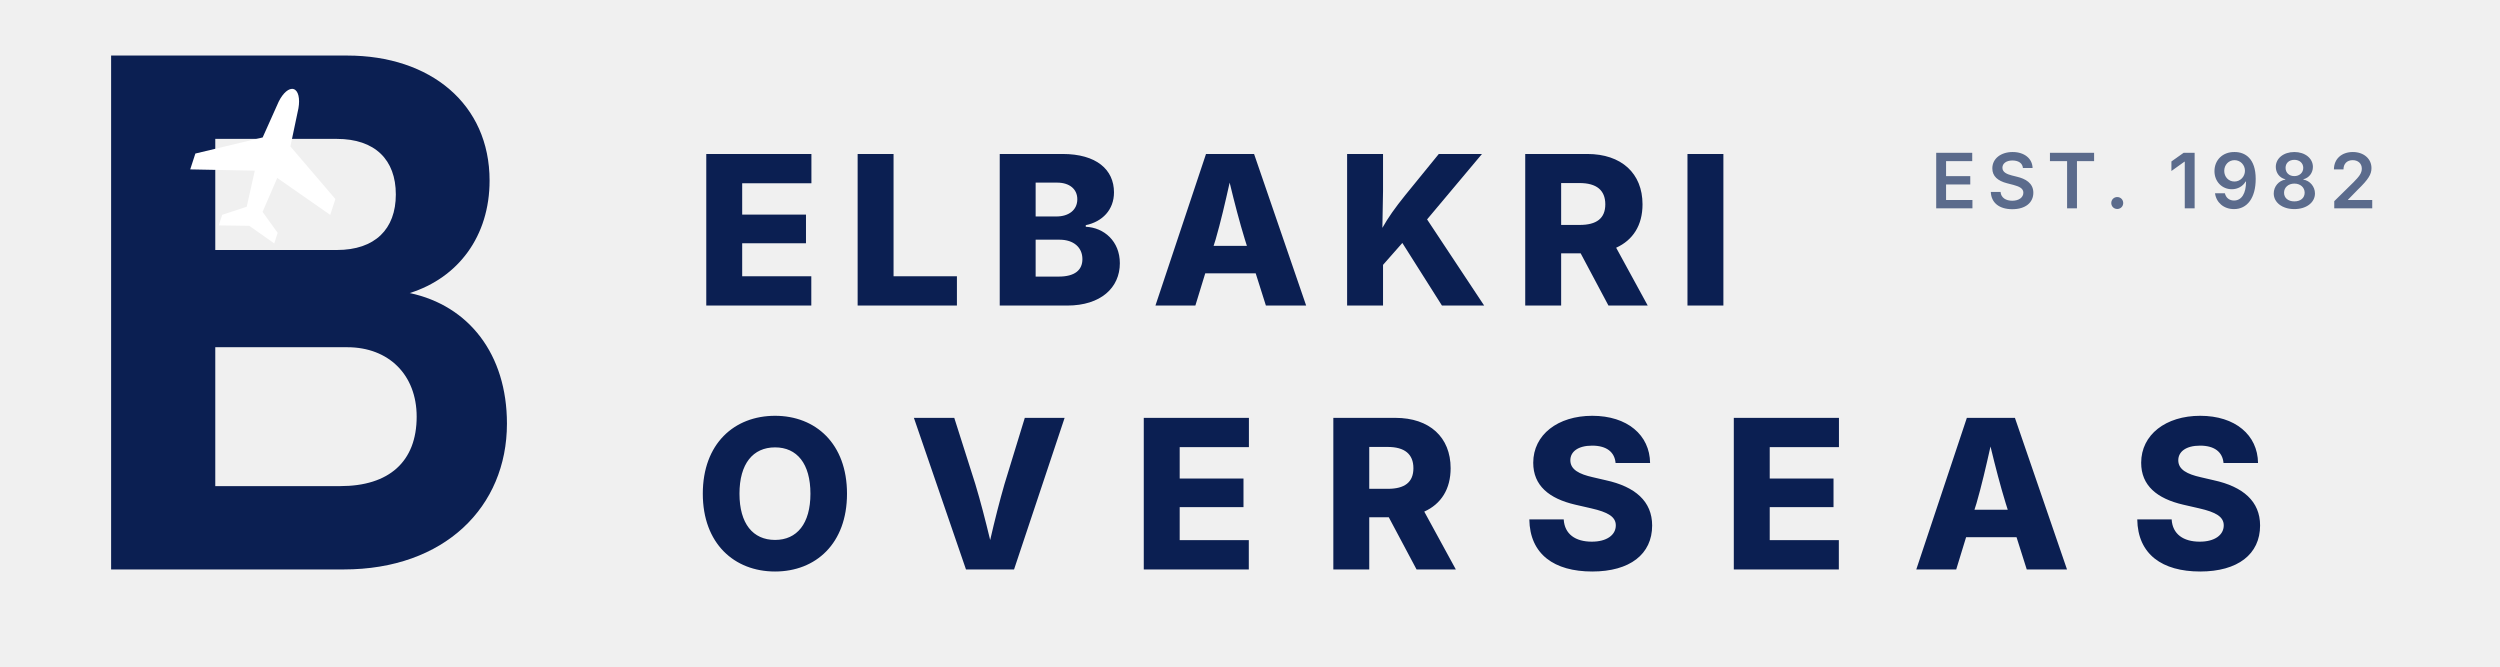
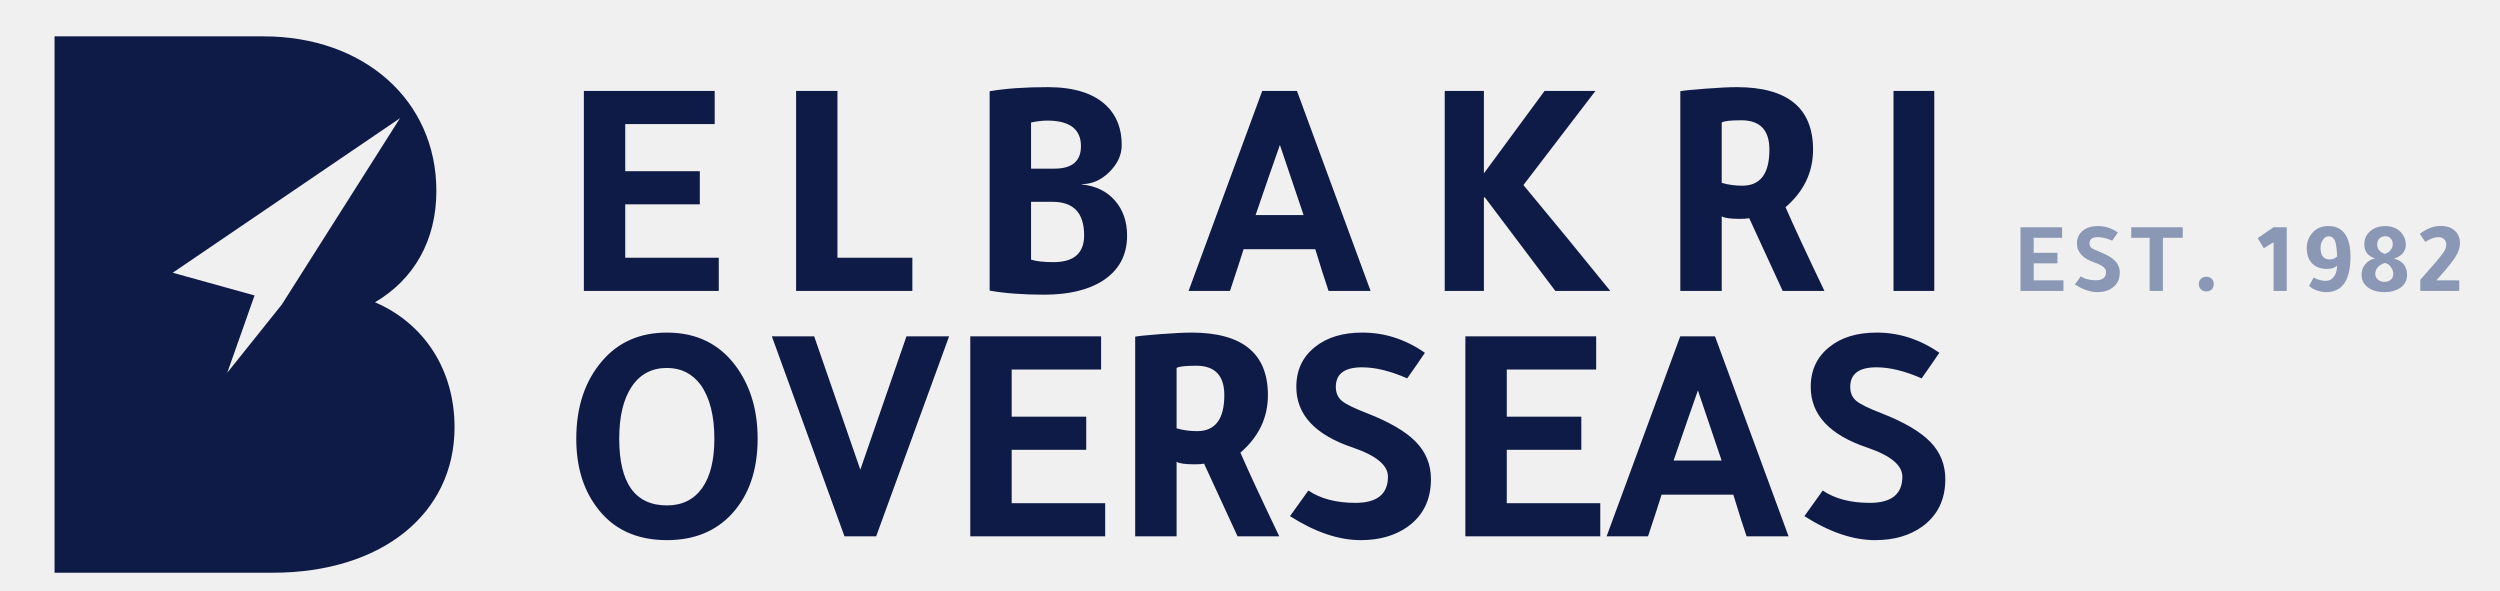
- <svg xmlns="http://www.w3.org/2000/svg" viewBox="0 0 360 96" fill="none" role="img" aria-label="Elbakri Overseas">
-   <g>
-     <path fill-rule="evenodd" clip-rule="evenodd" fill="#0B1F52" d="M16 8 H50 C62 8 70.5 15 70.5 26 C70.5 34 66 40 59 42.2 C67.5 44 73 51 73 61 C73 73 64 82 49.5 82 H16 Z          M31 20 H48.5 C54 20 57 23 57 28 C57 33 54 36 48.5 36 H31 Z          M31 50 H50 C56 50 60 54 60 60 C60 66.5 56 70 49 70 H31 Z" />
-     <g transform="translate(30.5 9) rotate(18)">
-       <path fill="#ffffff" d="M12.4 0 C13.1 0 13.7 1 13.9 2.4 L14.5 8 L23 13.2 V15.6 L14.1 12.9 L13.6 18.2 L16.6 20.4 V22 L12.4 20.7 L8.2 22 V20.4 L11.2 18.2 L10.7 12.9 L1.8 15.6 V13.2 L10.3 8 L10.9 2.4 C11.1 1 11.7 0 12.4 0 Z" />
-     </g>
+ <svg xmlns="http://www.w3.org/2000/svg" viewBox="0 0 550 130" role="img" aria-label="Elbakri Overseas">
+   <g id="mark">
+     <path fill="#0F1B47" fill-rule="evenodd" d="       M12 8       H58       C80 8 96 22 96 42       C96 53 91 61.5 82.5 66.5       C93 71 100 81 100 94       C100 113 84 126 60 126       H12 Z       M88 26 L38 60 L56 65 L50 82 L62 67 Z" />
  </g>
-   <text x="100" y="44" font-family="Inter, 'Segoe UI', Arial, sans-serif" font-size="30" font-weight="800" letter-spacing="3.5" fill="#0B1F52">ELBAKRI</text>
-   <text x="278" y="30" font-family="Inter, 'Segoe UI', Arial, sans-serif" font-size="11" font-weight="600" letter-spacing="1.5" fill="#5B6B8C">EST. 1982</text>
-   <text x="100" y="82" font-family="Inter, 'Segoe UI', Arial, sans-serif" font-size="30" font-weight="800" letter-spacing="9" fill="#0B1F52">OVERSEAS</text>
+   <g id="wordmark" fill="#0F1B47">
+     <path d="M128.45 20H157.23V27.3H137.55V37.66H153.96V44.95H137.55V56.7H158.13V64H128.45Z M175.14 64V20H184.24V56.7H200.72V64Z M217.72 63.93V20.07Q223.01 19.17 230.51 19.17Q239.2 19.17 243.44 23.27Q246.78 26.53 246.78 31.89Q246.78 35.15 244.07 37.83Q241.36 40.51 238.02 40.51V40.58Q242.61 41.06 245.28 44.12Q247.96 47.18 247.96 51.84Q247.96 58.37 242.47 61.85Q237.67 64.83 229.68 64.83Q222.73 64.83 217.72 63.93ZM226.83 26.95V37.1H231.97Q237.81 37.1 237.81 32.16Q237.81 26.67 230.72 26.53H230.51Q228.78 26.53 226.83 26.95ZM226.83 44.4V57.12Q228.57 57.67 231.76 57.67Q238.51 57.67 238.51 51.77Q238.51 44.4 231.56 44.4Z M277.69 20H285.33L301.53 64H292.28Q291.1 60.52 289.36 54.82H273.59Q272.61 57.95 270.6 64H261.49ZM281.58 31.89Q279.63 37.38 276.23 47.32H286.79Q283.53 37.73 281.58 31.89Z M326.46 20V38.14Q335.64 25.7 339.81 20H351Q343.84 29.38 335.15 40.71Q344.25 51.63 354.26 64H342.17Q335.77 55.45 326.67 43.42H326.46V64H317.84V20Z M369.67 64V20.07Q370.65 19.86 375.16 19.51Q379.68 19.17 382.05 19.17Q398.87 19.17 398.87 32.93Q398.87 40.37 392.82 45.58Q395.32 51.35 401.37 64H392.19Q388.79 56.56 384.83 48.01Q384.06 48.15 382.74 48.15Q379.68 48.15 378.78 47.6V64ZM378.78 26.95V40.23Q380.86 40.85 383.3 40.85Q389.27 40.85 389.27 32.93Q389.27 26.46 383.09 26.46Q379.54 26.46 378.78 26.95Z M425.54 20V64H416.57V20Z" />
+     <path d="M146.73 73.17Q156.88 73.17 162.37 81.23Q166.68 87.55 166.68 96.52Q166.68 106.81 161.05 113Q155.7 118.83 146.73 118.83Q136.44 118.83 131.09 111.33Q126.78 105.42 126.78 96.52Q126.78 86.09 132.41 79.49Q137.76 73.17 146.73 73.17ZM146.73 111.19Q151.73 111.19 154.45 107.4Q157.16 103.61 157.16 96.52Q157.16 88.94 154.17 84.7Q151.39 80.95 146.73 80.95Q141.73 80.95 138.98 85.05Q136.23 89.15 136.23 96.52Q136.23 111.19 146.73 111.19Z M179.12 74 189.27 103.33 199.42 74H208.8L192.75 118H185.79L169.81 74Z M213.46 74H242.24V81.3H222.57V91.66H238.97V98.95H222.57V110.7H243.14V118H213.46Z M249.74 118V74.07Q250.72 73.86 255.24 73.51Q259.75 73.17 262.12 73.17Q278.94 73.17 278.94 86.93Q278.94 94.37 272.89 99.58Q275.39 105.35 281.44 118H272.27Q268.86 110.56 264.9 102.01Q264.13 102.15 262.81 102.15Q259.75 102.15 258.85 101.6V118ZM258.85 80.95V94.23Q260.94 94.85 263.37 94.85Q269.35 94.85 269.35 86.93Q269.35 80.46 263.16 80.46Q259.61 80.46 258.85 80.95Z M313.48 77.61Q312.23 79.49 309.59 83.24Q304.03 80.81 299.65 80.81Q293.88 80.81 293.88 85.12Q293.88 87.07 295.2 88.18Q296.52 89.29 300.7 90.89Q308.2 93.81 311.5 97.22Q314.81 100.62 314.81 105.42Q314.81 112.16 309.73 115.85Q305.56 118.83 299.37 118.83Q292.08 118.83 283.8 113.55L287.84 107.92Q291.87 110.63 298.19 110.63Q305.35 110.63 305.35 104.86Q305.35 101.11 297.64 98.47Q285.19 94.3 285.19 85.12Q285.19 79.56 289.36 76.29Q293.26 73.17 299.72 73.17Q307.09 73.17 313.48 77.61Z M322.38 74H351.16V81.3H331.49V91.66H347.89V98.95H331.49V110.7H352.06V118H322.38Z M369.65 74H377.3L393.49 118H384.25Q383.06 114.52 381.33 108.82H365.55Q364.58 111.95 362.56 118H353.45ZM373.54 85.89Q371.6 91.38 368.19 101.32H378.76Q375.49 91.73 373.54 85.89Z M426.65 77.61Q425.4 79.49 422.76 83.24Q417.19 80.81 412.82 80.81Q407.05 80.81 407.05 85.12Q407.05 87.07 408.37 88.18Q409.69 89.29 413.86 90.89Q421.36 93.81 424.67 97.22Q427.97 100.62 427.97 105.42Q427.97 112.16 422.89 115.85Q418.72 118.83 412.54 118.83Q405.24 118.83 396.97 113.55L401 107.92Q405.03 110.63 411.36 110.63Q418.52 110.63 418.52 104.86Q418.52 101.11 410.8 98.47Q398.36 94.3 398.36 85.12Q398.36 79.56 402.53 76.29Q406.42 73.17 412.88 73.17Q420.25 73.17 426.65 77.61Z" />
+   </g>
+   <path id="est" fill="#8A97B5" d="M444.51 50H453.67V52.32H447.41V55.62H452.63V57.94H447.41V61.68H453.96V64H444.51Z M465.93 51.15Q465.53 51.75 464.69 52.94Q462.92 52.17 461.53 52.17Q459.69 52.17 459.69 53.54Q459.69 54.16 460.11 54.51Q460.53 54.87 461.86 55.37Q464.25 56.3 465.3 57.39Q466.35 58.47 466.35 60Q466.35 62.14 464.73 63.31Q463.41 64.27 461.44 64.27Q459.11 64.27 456.48 62.58L457.77 60.79Q459.05 61.66 461.06 61.66Q463.34 61.66 463.34 59.82Q463.34 58.63 460.88 57.79Q456.93 56.46 456.93 53.54Q456.93 51.77 458.25 50.73Q459.49 49.73 461.55 49.73Q463.89 49.73 465.93 51.15Z M472.92 52.32H468.87V50H480.2V52.32H475.84V64H472.92Z M487.02 62.47Q487.02 62.5 487.02 62.52Q487.02 63.23 486.57 63.67Q486.13 64.11 485.4 64.11Q484.65 64.11 484.2 63.66Q483.74 63.2 483.74 62.45V62.41Q483.79 61.72 484.24 61.3Q484.69 60.88 485.4 60.88Q486.13 60.88 486.57 61.32Q487.02 61.77 487.02 62.47Z M503.08 50V64H500.19V53.3Q499.88 53.49 499.28 53.85Q498.42 54.36 498.04 54.62Q497.75 54.14 497.07 53.01L496.94 52.81Q496.78 52.52 496.69 52.39Q497.4 51.88 498.93 50.86Q499.72 50.33 500.19 50Z M514.15 58.47Q513.4 59.16 511.91 59.16Q509.92 59.16 508.73 58.01Q507.49 56.81 507.49 54.53Q507.49 52.61 508.75 51.19Q510.06 49.73 512.27 49.73Q515.17 49.73 516.36 52.28Q517.11 53.89 517.11 56.37Q517.11 64.27 511.74 64.27Q510.72 64.27 509.67 63.88Q508.62 63.49 508 62.89L508.99 61.08Q510.45 61.79 511.65 61.79Q512.78 61.79 513.46 60.88Q514.15 59.97 514.15 58.47ZM514.17 56.41Q514.06 54.11 513.79 53.27Q513.37 51.99 512.31 51.99Q511.58 51.99 511.05 52.74Q510.52 53.49 510.52 54.53Q510.52 57.08 512.56 57.08Q513.51 57.08 514.17 56.41Z M526.65 56.88Q529.55 57.65 529.55 60.46Q529.55 62.39 527.91 63.42Q526.56 64.27 524.57 64.27Q522.25 64.27 520.85 63.16Q519.55 62.14 519.55 60.44Q519.55 58.85 520.68 57.79Q521.52 56.99 522.56 56.86Q520.15 56.13 520.15 53.78Q520.15 51.79 521.7 50.66Q522.93 49.73 524.73 49.73Q526.76 49.73 528.07 50.97Q529.28 52.15 529.28 53.94Q529.28 54.98 528.54 55.79Q527.8 56.61 526.65 56.88ZM524.68 55.86Q525.43 55.64 525.92 55.03Q526.41 54.42 526.41 53.74Q526.41 52.94 525.95 52.45Q525.5 51.97 524.79 51.97Q523.97 51.97 523.48 52.47Q522.98 52.96 522.98 53.78Q522.98 55.29 524.68 55.86ZM524.75 57.85Q523.75 58.09 523.16 58.75Q522.56 59.4 522.56 60.24Q522.56 61.01 523.13 61.51Q523.71 62.01 524.59 62.01Q525.43 62.01 525.98 61.53Q526.52 61.06 526.52 60.31Q526.52 59.47 526.02 58.78Q525.52 58.09 524.75 57.85Z M532.47 64V61.55Q533 60.95 533.89 59.93Q535.28 58.38 535.94 57.59Q537.43 55.82 537.8 55.16Q538.18 54.51 538.18 53.72Q538.18 53.05 537.69 52.61Q537.21 52.17 536.45 52.17Q535.15 52.17 533.58 53.23L532.36 51.46Q534.57 49.71 536.98 49.71Q538.91 49.71 540.06 50.75Q541.19 51.77 541.19 53.56Q541.19 54.89 540.31 56.34Q539.44 57.79 536.92 60.64Q536.3 61.35 536.01 61.68H541.03V64Z" />
</svg>
